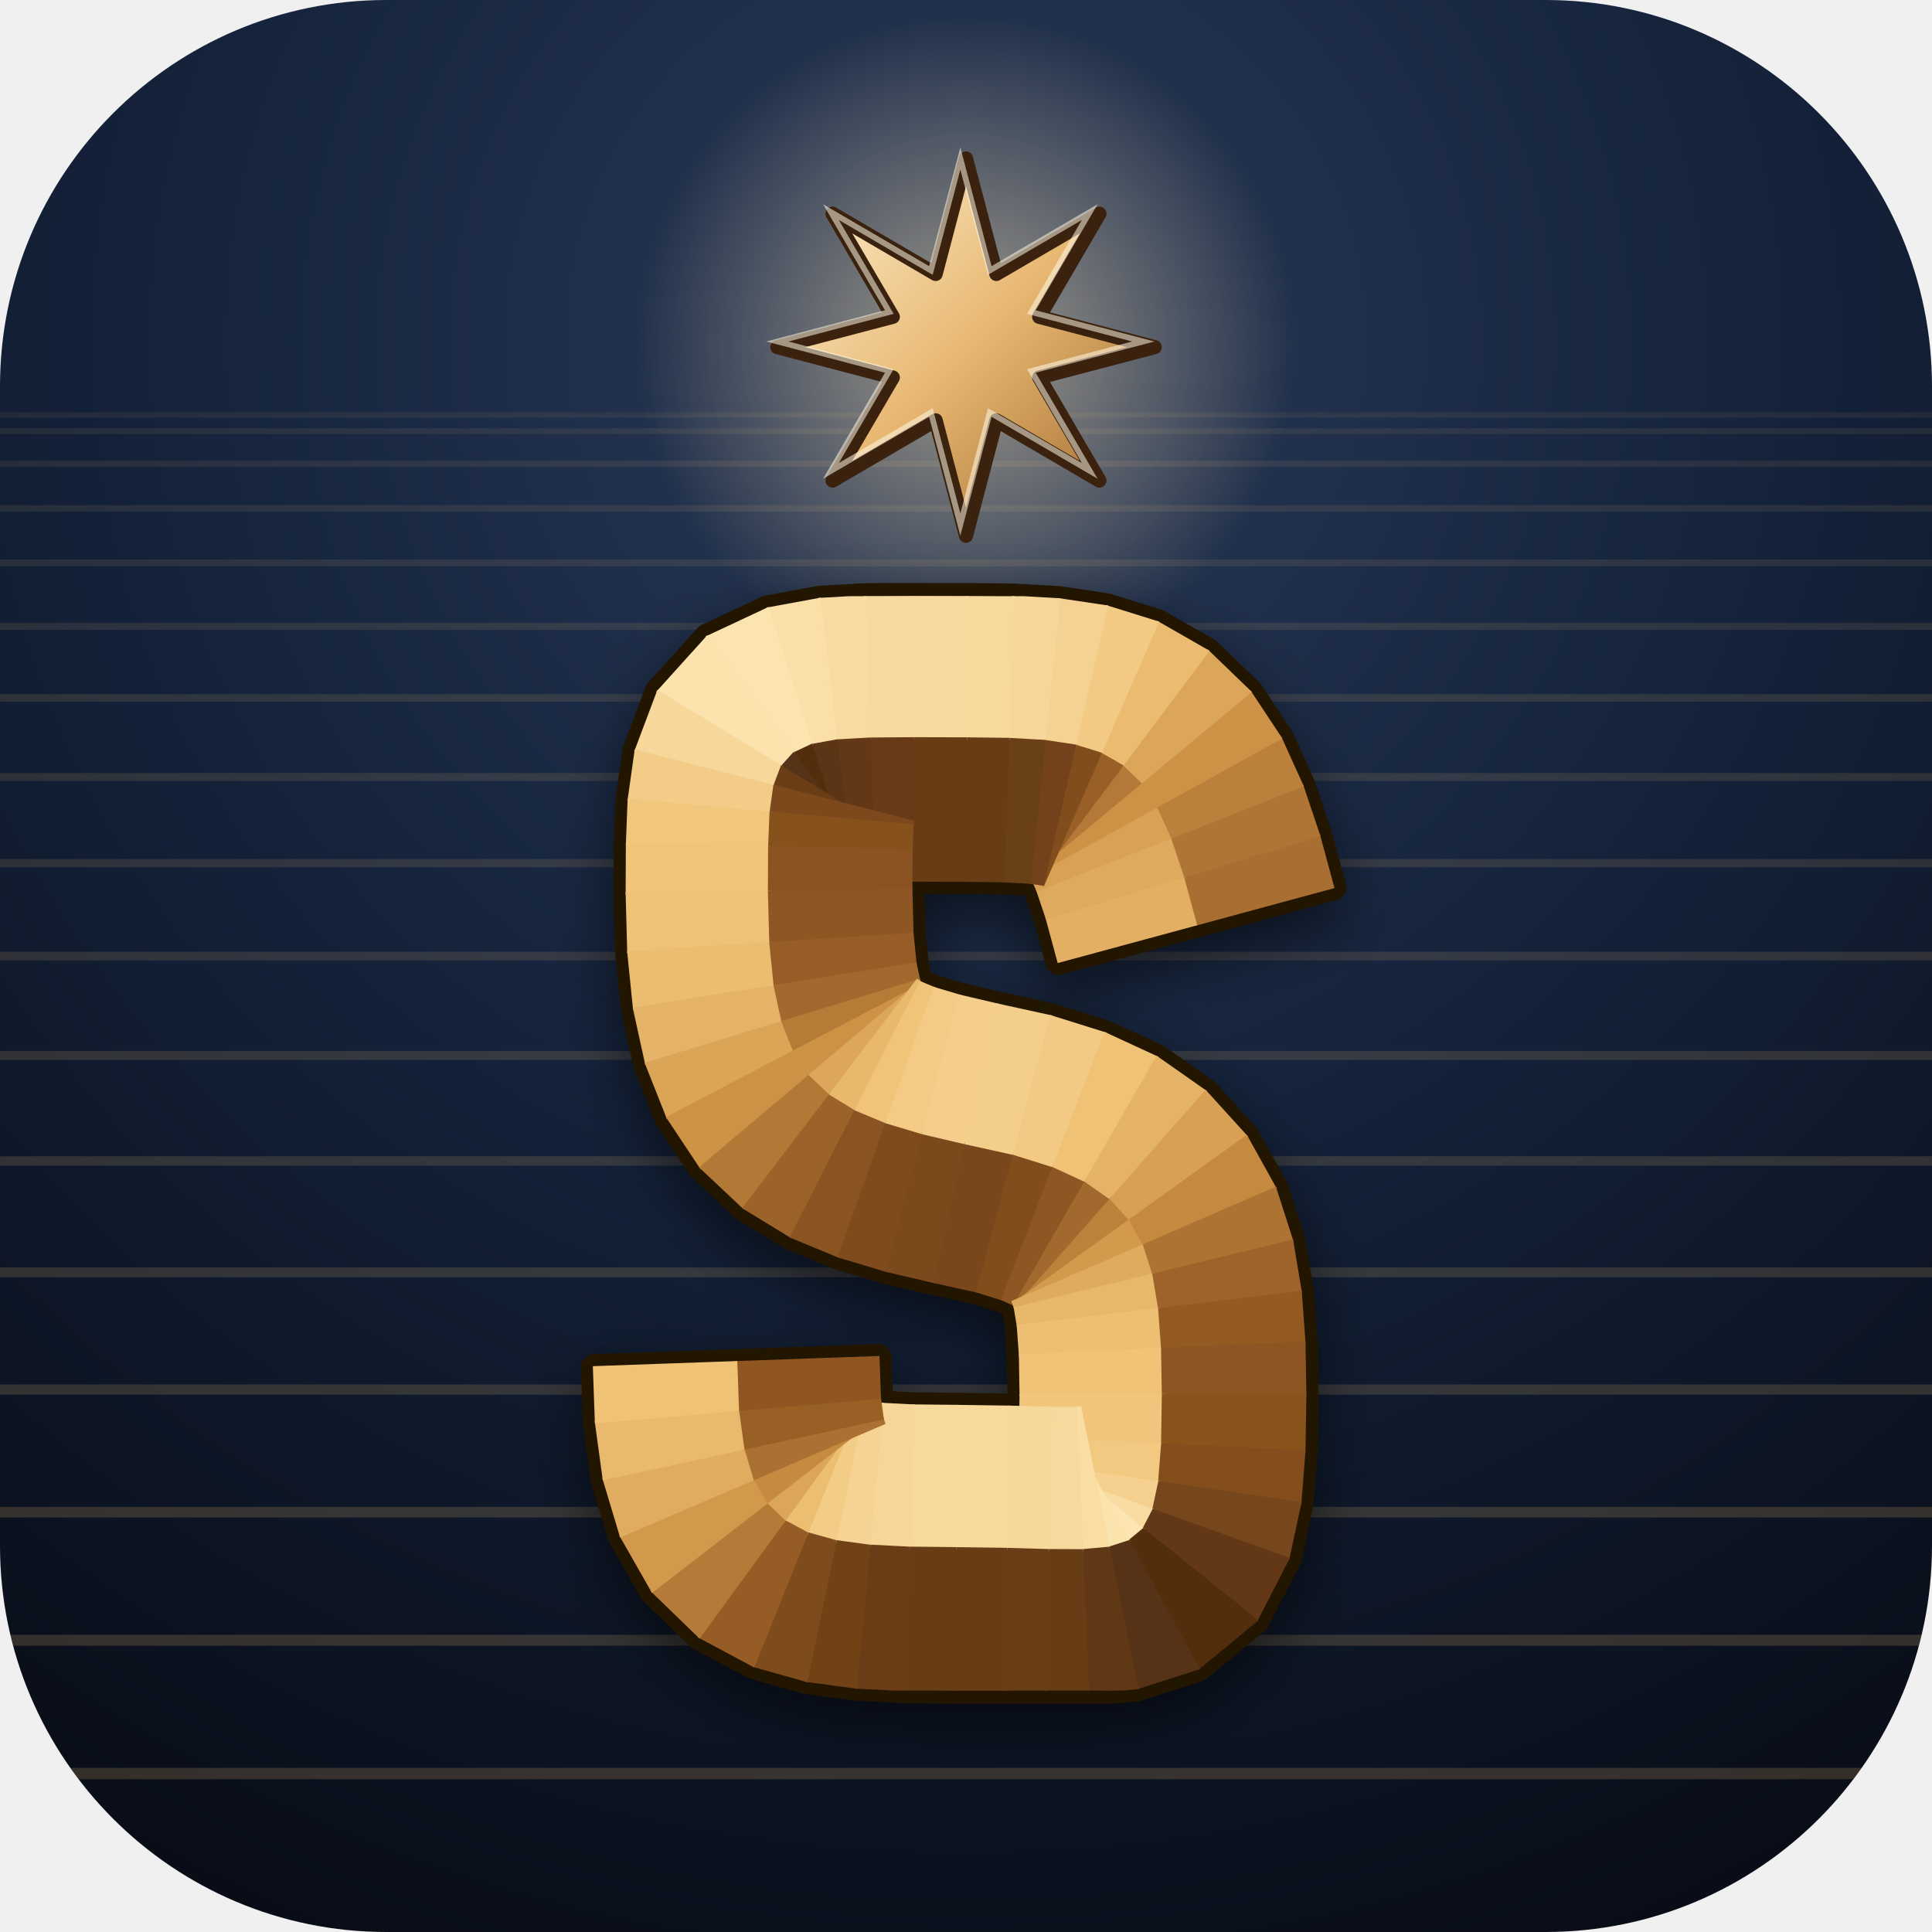
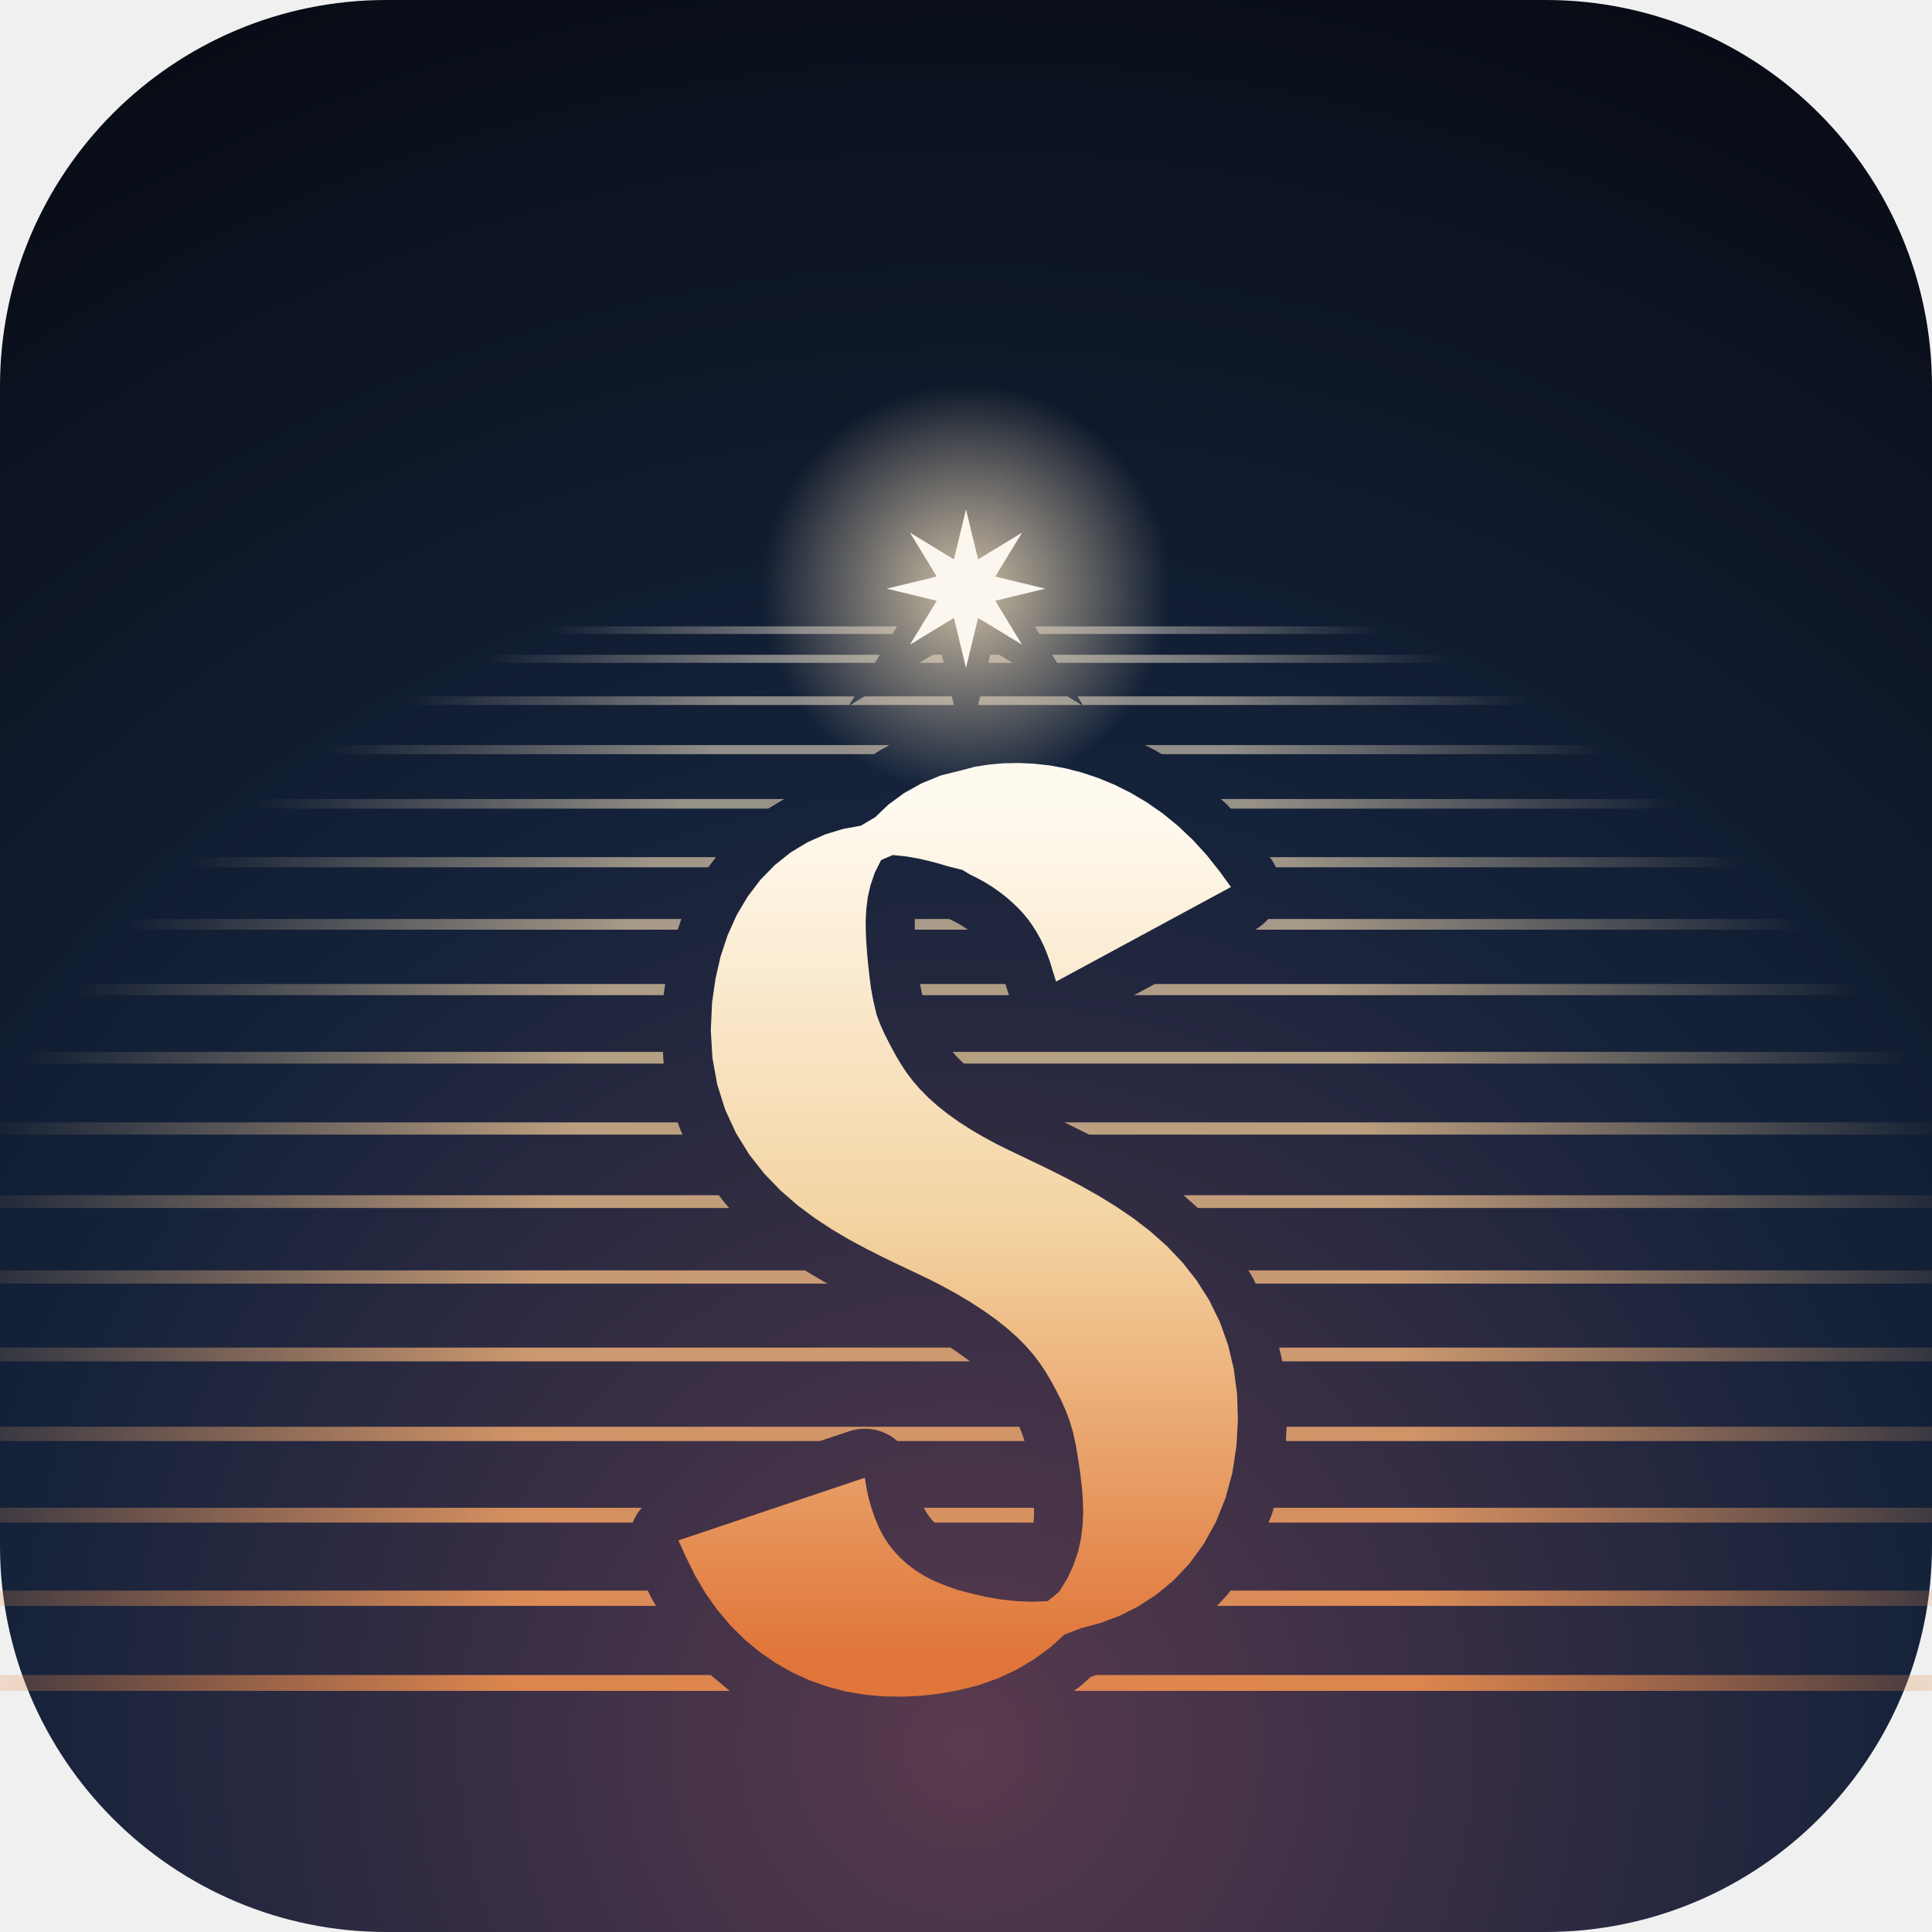
<svg xmlns="http://www.w3.org/2000/svg" viewBox="0 0 512 512" role="img" aria-label="Seventeen Skies">
  <defs>
-     <radialGradient id="ss-glow">
-       <stop offset="0" stop-color="#ffe7b8" stop-opacity="0.55" />
-       <stop offset="1" stop-color="#ffe7b8" stop-opacity="0" />
-     </radialGradient>
-     <linearGradient id="ss-star" x1="0" y1="0" x2="1" y2="1">
-       <stop offset="0" stop-color="#fff4d8" />
-       <stop offset="0.5" stop-color="#e8b872" />
-       <stop offset="1" stop-color="#9a6228" />
+     <linearGradient id="ss-ln0" gradientUnits="userSpaceOnUse" x1="-44" y1="0" x2="556" y2="0">
+       <stop offset="0" stop-color="rgb(229,138,78)" stop-opacity="0" />
+       <stop offset="0.3" stop-color="rgb(229,138,78)" />
+       <stop offset="0.7" stop-color="rgb(229,138,78)" />
+       <stop offset="1" stop-color="rgb(229,138,78)" stop-opacity="0" />
    </linearGradient>
-     <filter id="ss-drop" x="-10%" y="-20%" width="120%" height="150%">
-       <feDropShadow dx="0" dy="6" stdDeviation="8" flood-color="#000" flood-opacity="0.55" />
-     </filter>
-     <radialGradient id="ss-bg" cx="0.5" cy="0.18" r="0.95">
-       <stop offset="0" stop-color="#2a3a58" />
-       <stop offset="0.45" stop-color="#14223a" />
+     <linearGradient id="ss-ln1" gradientUnits="userSpaceOnUse" x1="-43.16" y1="0" x2="555.16" y2="0">
+       <stop offset="0" stop-color="rgb(231,147,88)" stop-opacity="0" />
+       <stop offset="0.3" stop-color="rgb(231,147,88)" />
+       <stop offset="0.7" stop-color="rgb(231,147,88)" />
+       <stop offset="1" stop-color="rgb(231,147,88)" stop-opacity="0" />
+     </linearGradient>
+     <linearGradient id="ss-ln2" gradientUnits="userSpaceOnUse" x1="-40.69" y1="0" x2="552.69" y2="0">
+       <stop offset="0" stop-color="rgb(233,156,99)" stop-opacity="0" />
+       <stop offset="0.3" stop-color="rgb(233,156,99)" />
+       <stop offset="0.7" stop-color="rgb(233,156,99)" />
+       <stop offset="1" stop-color="rgb(233,156,99)" stop-opacity="0" />
+     </linearGradient>
+     <linearGradient id="ss-ln3" gradientUnits="userSpaceOnUse" x1="-36.65" y1="0" x2="548.65" y2="0">
+       <stop offset="0" stop-color="rgb(234,165,109)" stop-opacity="0" />
+       <stop offset="0.3" stop-color="rgb(234,165,109)" />
+       <stop offset="0.7" stop-color="rgb(234,165,109)" />
+       <stop offset="1" stop-color="rgb(234,165,109)" stop-opacity="0" />
+     </linearGradient>
+     <linearGradient id="ss-ln4" gradientUnits="userSpaceOnUse" x1="-31.09" y1="0" x2="543.09" y2="0">
+       <stop offset="0" stop-color="rgb(236,175,119)" stop-opacity="0" />
+       <stop offset="0.3" stop-color="rgb(236,175,119)" />
+       <stop offset="0.7" stop-color="rgb(236,175,119)" />
+       <stop offset="1" stop-color="rgb(236,175,119)" stop-opacity="0" />
+     </linearGradient>
+     <linearGradient id="ss-ln5" gradientUnits="userSpaceOnUse" x1="-24.05" y1="0" x2="536.05" y2="0">
+       <stop offset="0" stop-color="rgb(238,184,129)" stop-opacity="0" />
+       <stop offset="0.3" stop-color="rgb(238,184,129)" />
+       <stop offset="0.7" stop-color="rgb(238,184,129)" />
+       <stop offset="1" stop-color="rgb(238,184,129)" stop-opacity="0" />
+     </linearGradient>
+     <linearGradient id="ss-ln6" gradientUnits="userSpaceOnUse" x1="-15.53" y1="0" x2="527.53" y2="0">
+       <stop offset="0" stop-color="rgb(240,193,140)" stop-opacity="0" />
+       <stop offset="0.3" stop-color="rgb(240,193,140)" />
+       <stop offset="0.7" stop-color="rgb(240,193,140)" />
+       <stop offset="1" stop-color="rgb(240,193,140)" stop-opacity="0" />
+     </linearGradient>
+     <linearGradient id="ss-ln7" gradientUnits="userSpaceOnUse" x1="-5.55" y1="0" x2="517.55" y2="0">
+       <stop offset="0" stop-color="rgb(241,202,150)" stop-opacity="0" />
+       <stop offset="0.3" stop-color="rgb(241,202,150)" />
+       <stop offset="0.7" stop-color="rgb(241,202,150)" />
+       <stop offset="1" stop-color="rgb(241,202,150)" stop-opacity="0" />
+     </linearGradient>
+     <linearGradient id="ss-ln8" gradientUnits="userSpaceOnUse" x1="5.91" y1="0" x2="506.09" y2="0">
+       <stop offset="0" stop-color="rgb(243,211,160)" stop-opacity="0" />
+       <stop offset="0.3" stop-color="rgb(243,211,160)" />
+       <stop offset="0.7" stop-color="rgb(243,211,160)" />
+       <stop offset="1" stop-color="rgb(243,211,160)" stop-opacity="0" />
+     </linearGradient>
+     <linearGradient id="ss-ln9" gradientUnits="userSpaceOnUse" x1="18.86" y1="0" x2="493.14" y2="0">
+       <stop offset="0" stop-color="rgb(245,215,169)" stop-opacity="0" />
+       <stop offset="0.3" stop-color="rgb(245,215,169)" />
+       <stop offset="0.7" stop-color="rgb(245,215,169)" />
+       <stop offset="1" stop-color="rgb(245,215,169)" stop-opacity="0" />
+     </linearGradient>
+     <linearGradient id="ss-ln10" gradientUnits="userSpaceOnUse" x1="33.33" y1="0" x2="478.67" y2="0">
+       <stop offset="0" stop-color="rgb(246,220,178)" stop-opacity="0" />
+       <stop offset="0.3" stop-color="rgb(246,220,178)" />
+       <stop offset="0.7" stop-color="rgb(246,220,178)" />
+       <stop offset="1" stop-color="rgb(246,220,178)" stop-opacity="0" />
+     </linearGradient>
+     <linearGradient id="ss-ln11" gradientUnits="userSpaceOnUse" x1="49.37" y1="0" x2="462.63" y2="0">
+       <stop offset="0" stop-color="rgb(248,224,186)" stop-opacity="0" />
+       <stop offset="0.3" stop-color="rgb(248,224,186)" />
+       <stop offset="0.7" stop-color="rgb(248,224,186)" />
+       <stop offset="1" stop-color="rgb(248,224,186)" stop-opacity="0" />
+     </linearGradient>
+     <linearGradient id="ss-ln12" gradientUnits="userSpaceOnUse" x1="67" y1="0" x2="445" y2="0">
+       <stop offset="0" stop-color="rgb(249,229,195)" stop-opacity="0" />
+       <stop offset="0.3" stop-color="rgb(249,229,195)" />
+       <stop offset="0.7" stop-color="rgb(249,229,195)" />
+       <stop offset="1" stop-color="rgb(249,229,195)" stop-opacity="0" />
+     </linearGradient>
+     <linearGradient id="ss-ln13" gradientUnits="userSpaceOnUse" x1="86.23" y1="0" x2="425.77" y2="0">
+       <stop offset="0" stop-color="rgb(251,233,204)" stop-opacity="0" />
+       <stop offset="0.3" stop-color="rgb(251,233,204)" />
+       <stop offset="0.7" stop-color="rgb(251,233,204)" />
+       <stop offset="1" stop-color="rgb(251,233,204)" stop-opacity="0" />
+     </linearGradient>
+     <linearGradient id="ss-ln14" gradientUnits="userSpaceOnUse" x1="106.88" y1="0" x2="405.12" y2="0">
+       <stop offset="0" stop-color="rgb(252,237,213)" stop-opacity="0" />
+       <stop offset="0.3" stop-color="rgb(252,237,213)" />
+       <stop offset="0.7" stop-color="rgb(252,237,213)" />
+       <stop offset="1" stop-color="rgb(252,237,213)" stop-opacity="0" />
+     </linearGradient>
+     <linearGradient id="ss-ln15" gradientUnits="userSpaceOnUse" x1="128.19" y1="0" x2="383.81" y2="0">
+       <stop offset="0" stop-color="rgb(254,242,221)" stop-opacity="0" />
+       <stop offset="0.3" stop-color="rgb(254,242,221)" />
+       <stop offset="0.7" stop-color="rgb(254,242,221)" />
+       <stop offset="1" stop-color="rgb(254,242,221)" stop-opacity="0" />
+     </linearGradient>
+     <linearGradient id="ss-ln16" gradientUnits="userSpaceOnUse" x1="145.73" y1="0" x2="366.27" y2="0">
+       <stop offset="0" stop-color="rgb(255,246,230)" stop-opacity="0" />
+       <stop offset="0.3" stop-color="rgb(255,246,230)" />
+       <stop offset="0.7" stop-color="rgb(255,246,230)" />
+       <stop offset="1" stop-color="rgb(255,246,230)" stop-opacity="0" />
+     </linearGradient>
+     <radialGradient id="ss-bg" cx="0.5" cy="0.9" r="1">
+       <stop offset="0" stop-color="#5a3a4e" />
+       <stop offset="0.5" stop-color="#14223a" />
      <stop offset="1" stop-color="#070a12" />
    </radialGradient>
-     <clipPath id="ss-tile">
-       <rect width="512" height="512" rx="102.4" />
-     </clipPath>
-     <clipPath id="ss-l-c">
-       <rect x="0" y="158" width="512" height="290" />
-     </clipPath>
-     <clipPath id="ss-l-o">
-       <rect x="0" y="154.5" width="512" height="297" />
-     </clipPath>
+     <radialGradient id="ss-glow">
+       <stop offset="0" stop-color="#ffe9c4" stop-opacity="0.8" />
+       <stop offset="1" stop-color="#ffe9c4" stop-opacity="0" />
+     </radialGradient>
+     <linearGradient id="ss-ink" gradientUnits="userSpaceOnUse" x1="0" y1="214" x2="0" y2="438">
+       <stop offset="0" stop-color="#fffaf0" />
+       <stop offset="0.5" stop-color="#f3d3a0" />
+       <stop offset="1" stop-color="#e0763a" />
+     </linearGradient>
+     <mask id="ss-cut" maskUnits="userSpaceOnUse" x="0" y="0" width="512" height="512">
+       <rect width="512" height="512" fill="#fff" />
+       <path d="M326.21 235.07L323.3 231.04L319.78 226.6L316.06 222.53L312.15 218.84L308.1 215.54L303.93 212.64L299.67 210.12L295.37 207.97L291.05 206.18L286.74 204.74L282.46 203.63L278.23 202.85L274.06 202.39L269.99 202.2L266.02 202.28L262.17 202.61L258.46 203.17L254.7 204.17L249.38 205.48L244.27 207.57L239.63 210.15L235.5 213.17L231.94 216.56L228.14 218.82L223.4 219.68L218.66 221.13L214 223.2L209.52 225.91L205.32 229.26L201.49 233.18L198.11 237.64L195.2 242.56L192.82 247.87L190.95 253.5L189.61 259.4L188.7 265.73L188.37 273.01L188.8 280.36L190.08 287.44L192.21 294.15L195.08 300.35L198.57 305.99L202.53 311.02L206.82 315.46L211.3 319.36L215.88 322.79L220.48 325.81L225.04 328.5L229.52 330.91L233.87 333.11L238.06 335.13L242.05 337.02L245.8 338.81L249.2 340.53L253.35 342.79L257.18 345.07L260.75 347.39L264.02 349.73L266.98 352.09L269.62 354.44L271.93 356.78L273.91 359.06L275.58 361.27L277 363.39L278.22 365.42L279.32 367.39L280.36 369.38L281.39 371.46L282.42 373.78L283.43 376.43L284.35 379.51L285.13 383.06L285.75 386.88L286.27 390.42L286.68 393.83L286.95 397.2L287.05 400.58L286.92 404.02L286.5 407.54L285.72 411.12L284.51 414.73L282.84 418.32L280.69 421.82L277.64 424.32L273.43 424.47L269.32 424.31L265.29 423.88L261.36 423.21L257.52 422.32L253.68 421.32L250.53 420.19L247.59 418.97L244.93 417.61L242.56 416.12L240.49 414.55L238.69 412.94L237.15 411.31L235.83 409.69L234.72 408.09L233.78 406.5L232.98 404.92L232.29 403.34L231.67 401.75L231.1 400.11L230.58 398.39L230.1 396.57L229.68 394.6L229.18 391.62L179.78 408.22L181.73 412.51L184.15 417.45L186.92 422.15L190.04 426.56L193.49 430.67L197.25 434.41L201.3 437.78L205.59 440.74L210.08 443.27L214.74 445.38L219.51 447.06L224.36 448.3L229.27 449.12L234.19 449.56L239.11 449.64L244.02 449.4L248.9 448.86L253.84 447.96L259.27 446.63L264.52 444.75L269.47 442.44L274.07 439.71L278.29 436.61L282.07 433.18L286.61 431.46L291.63 430.11L296.65 428.23L301.62 425.74L306.44 422.61L311.03 418.8L315.26 414.31L319.02 409.15L322.21 403.37L324.76 397.06L326.6 390.27L327.67 383.18L328.06 376.22L327.84 369.44L326.97 362.81L325.45 356.41L323.26 350.31L320.46 344.59L317.11 339.32L313.33 334.52L309.22 330.21L304.86 326.33L300.35 322.85L295.72 319.71L291.03 316.83L286.3 314.17L281.54 311.67L276.76 309.3L271.98 307L267.28 304.75L263.83 303.04L260.51 301.24L257.29 299.35L254.2 297.37L251.27 295.29L248.55 293.14L246.06 290.92L243.84 288.68L241.9 286.44L240.23 284.24L238.82 282.1L237.6 280.06L236.51 278.07L235.46 276.09L234.41 273.99L233.34 271.64L232.29 268.87L231.46 265.31L230.86 262.12L230.44 258.9L230.09 255.82L229.81 252.84L229.59 249.92L229.45 247L229.42 244.04L229.57 240.99L229.96 237.84L230.69 234.58L231.84 231.26L233.5 227.93L236.58 226.59L240.37 226.99L244.05 227.66L247.66 228.54L251.26 229.59L255.06 230.55L256.96 231.7L259 232.71L260.98 233.8L262.9 234.99L264.72 236.25L266.46 237.59L268.1 239L269.64 240.46L271.07 241.98L272.39 243.57L273.59 245.24L274.69 246.97L275.69 248.77L276.61 250.66L277.44 252.64L278.2 254.73L278.88 256.96L279.87 260.13Z" fill="#000" stroke="#000" stroke-width="26" stroke-linejoin="round" />
+       <path d="M256 112L262.74 139.74L287.11 124.89L272.26 149.26L300 156L272.26 162.74L287.11 187.11L262.74 172.26L256 200L249.26 172.26L224.89 187.11L239.74 162.74L212 156L239.74 149.26L224.89 124.89L249.26 139.74Z" fill="#000" />
+     </mask>
  </defs>
  <rect width="512" height="512" rx="102.4" fill="url(#ss-bg)" />
-   <g clip-path="url(#ss-tile)">
-     <path d="M0 470H512" stroke="#e8b872" stroke-opacity="0.2" stroke-width="3" />
-     <path d="M0 434.68H512" stroke="#e8b872" stroke-opacity="0.19" stroke-width="2.9" />
-     <path d="M0 400.75H512" stroke="#e8b872" stroke-opacity="0.19" stroke-width="2.8" />
-     <path d="M0 368.24H512" stroke="#e8b872" stroke-opacity="0.18" stroke-width="2.7" />
-     <path d="M0 337.2H512" stroke="#e8b872" stroke-opacity="0.17" stroke-width="2.6" />
-     <path d="M0 307.67H512" stroke="#e8b872" stroke-opacity="0.16" stroke-width="2.5" />
-     <path d="M0 279.71H512" stroke="#e8b872" stroke-opacity="0.16" stroke-width="2.4" />
-     <path d="M0 253.38H512" stroke="#e8b872" stroke-opacity="0.15" stroke-width="2.3" />
-     <path d="M0 228.76H512" stroke="#e8b872" stroke-opacity="0.14" stroke-width="2.2" />
-     <path d="M0 205.91H512" stroke="#e8b872" stroke-opacity="0.13" stroke-width="2.1" />
-     <path d="M0 184.95H512" stroke="#e8b872" stroke-opacity="0.13" stroke-width="2" />
-     <path d="M0 165.98H512" stroke="#e8b872" stroke-opacity="0.12" stroke-width="1.9" />
-     <path d="M0 149.17H512" stroke="#e8b872" stroke-opacity="0.11" stroke-width="1.8" />
-     <path d="M0 134.72H512" stroke="#e8b872" stroke-opacity="0.1" stroke-width="1.7" />
-     <path d="M0 122.92H512" stroke="#e8b872" stroke-opacity="0.1" stroke-width="1.6" />
-     <path d="M0 114.26H512" stroke="#e8b872" stroke-opacity="0.09" stroke-width="1.5" />
-     <path d="M0 110H512" stroke="#e8b872" stroke-opacity="0.08" stroke-width="1.4" />
+   <g fill="none" mask="url(#ss-cut)">
+     <path d="M-44 446H556" stroke="url(#ss-ln0)" stroke-width="4.2" stroke-opacity="0.95" />
+     <path d="M-43.16 423.55H555.16" stroke="url(#ss-ln1)" stroke-width="4.06" stroke-opacity="0.92" />
+     <path d="M-40.69 401.54H552.69" stroke="url(#ss-ln2)" stroke-width="3.93" stroke-opacity="0.89" />
+     <path d="M-36.65 380H548.65" stroke="url(#ss-ln3)" stroke-width="3.79" stroke-opacity="0.86" />
+     <path d="M-31.09 358.95H543.09" stroke="url(#ss-ln4)" stroke-width="3.65" stroke-opacity="0.83" />
+     <path d="M-24.05 338.42H536.05" stroke="url(#ss-ln5)" stroke-width="3.51" stroke-opacity="0.79" />
+     <path d="M-15.53 318.44H527.53" stroke="url(#ss-ln6)" stroke-width="3.38" stroke-opacity="0.76" />
+     <path d="M-5.55 299.06H517.55" stroke="url(#ss-ln7)" stroke-width="3.24" stroke-opacity="0.73" />
+     <path d="M5.91 280.31H506.09" stroke="url(#ss-ln8)" stroke-width="3.1" stroke-opacity="0.7" />
+     <path d="M18.86 262.25H493.14" stroke="url(#ss-ln9)" stroke-width="2.96" stroke-opacity="0.67" />
+     <path d="M33.33 244.96H478.67" stroke="url(#ss-ln10)" stroke-width="2.83" stroke-opacity="0.64" />
+     <path d="M49.37 228.5H462.63" stroke="url(#ss-ln11)" stroke-width="2.69" stroke-opacity="0.61" />
+     <path d="M67 213.02H445" stroke="url(#ss-ln12)" stroke-width="2.55" stroke-opacity="0.57" />
+     <path d="M86.23 198.66H425.77" stroke="url(#ss-ln13)" stroke-width="2.41" stroke-opacity="0.54" />
+     <path d="M106.88 185.69H405.12" stroke="url(#ss-ln14)" stroke-width="2.28" stroke-opacity="0.51" />
+     <path d="M128.19 174.59H383.81" stroke="url(#ss-ln15)" stroke-width="2.14" stroke-opacity="0.48" />
+     <path d="M145.73 167H366.27" stroke="url(#ss-ln16)" stroke-width="2" stroke-opacity="0.45" />
  </g>
-   <circle cx="256" cy="92" r="87.5" fill="url(#ss-glow)" />
-   <path d="M256 42L264.04 72.6L291.36 56.64L275.4 83.96L306 92L275.4 100.04L291.36 127.36L264.04 111.4L256 142L247.96 111.4L220.64 127.36L236.6 100.04L206 92L236.6 83.96L220.64 56.64L247.96 72.6Z" fill="url(#ss-star)" stroke="#3a220e" stroke-width="3.75" stroke-linejoin="round" />
-   <path d="M256 43.5L263.8 73.18L290.29 57.71L274.82 84.2L304.5 92L274.82 99.8L290.29 126.29L263.8 110.82L256 140.5L248.2 110.82L221.71 126.29L237.18 99.8L207.5 92L237.18 84.2L221.71 57.71L248.2 73.18Z" fill="none" stroke="rgba(255,248,230,0.55)" stroke-width="1.5" transform="translate(-1.5 -1.5)" />
-   <g filter="url(#ss-drop)">
-     <g clip-path="url(#ss-l-o)" fill="#241406" stroke="#241406" stroke-width="7" stroke-linejoin="round">
-       <path d="M353.29 235.14L349.56 221.39L345.13 208.22L339.4 195.59L331.3 183.35L320.13 172.57L306.8 164.93L293.32 160.72L280.68 158.83L268.55 158.14L256.26 158L241.76 157.96L229.32 158.05L217.22 158.74L203.49 161.26L187.44 168.78L174.37 183.26L168.46 198.96L166.62 211.98L166.16 223.76L166.1 236.72L166.52 252.34L168.04 267.29L171.23 281.85L176.9 296.15L185.69 309.37L197.11 320.1L209.68 327.78L222.34 333.02L234.98 336.8L247.65 339.76L259.02 342.27L265.65 344.35L268.86 345.83L269.34 346.17L268.67 345.43L268.43 344.99L268.96 346.67L269.75 351.38L270.31 359.18L270.49 369.72L270.31 381.04L269.82 387.38L269.81 387.39L273.02 381.17L280.69 374.82L286.22 373.04L285.11 373.14L278.38 373.11L267.43 372.8L253.57 372.6L242.08 372.48L233.85 372.06L229.05 371.41L228.04 371.13L230.22 372.29L233.09 375.07L234.28 377.17L233.91 375.93L233.16 370.43L232.78 359.66L157.42 362.34L157.94 376.89L160 391.96L164.53 407.05L172.89 421.73L185.36 433.81L199.74 441.49L213.73 445.43L226.87 447.2L239.73 447.86L252.63 448L265.82 448.19L277.15 448.51L288.37 448.56L301.36 447.37L317.59 442.15L332.99 429.41L341.42 413.03L344.59 398.32L345.66 384.59L345.91 369.68L345.67 355.82L344.7 342.41L342.43 328.84L337.95 314.88L330.33 301.17L319.5 289.25L306.61 280.21L292.84 273.85L278.45 269.34L264.35 266.24L254.37 263.9L247.62 261.89L243.96 260.37L243.06 259.82L243.66 260.38L244.07 260.99L243.58 259.76L242.62 255.37L241.81 247.49L241.5 235.88L241.55 225.42L241.81 218.76L241.96 217.74L239.91 223.18L233.21 230.6L226.66 233.67L226.19 233.75L231.74 233.44L241.94 233.36L255.74 233.4L265.97 233.52L272.94 233.91L276.41 234.43L276.47 234.45L274.52 233.33L272.99 231.85L273.21 232.19L274.89 235.89L277.38 243.29L280.51 254.86Z" />
-     </g>
-     <g clip-path="url(#ss-l-c)">
-       <path d="M316.9 245L313.47 232.34L349.56 221.39L353.29 235.14Z" fill="rgb(168,110,48)" stroke="rgb(168,110,48)" stroke-width="0.6" />
-       <path d="M316.9 245L313.47 232.34L277.38 243.29L280.51 254.86Z" fill="rgb(226,175,99)" stroke="rgb(226,175,99)" stroke-width="0.6" />
-       <path d="M313.47 232.34L310.01 222.06L345.13 208.22L349.56 221.39Z" fill="rgb(175,117,52)" stroke="rgb(175,117,52)" stroke-width="0.6" />
-       <path d="M313.47 232.34L310.01 222.06L274.89 235.89L277.38 243.29Z" fill="rgb(222,170,94)" stroke="rgb(222,170,94)" stroke-width="0.6" />
-       <path d="M310.01 222.06L306.3 213.89L339.4 195.59L345.13 208.22Z" fill="rgb(187,128,59)" stroke="rgb(187,128,59)" stroke-width="0.6" />
-       <path d="M310.01 222.06L306.3 213.89L273.21 232.19L274.89 235.89Z" fill="rgb(216,161,85)" stroke="rgb(216,161,85)" stroke-width="0.6" />
-       <path d="M306.3 213.89L302.14 207.6L331.3 183.35L339.4 195.59Z" fill="rgb(206,146,70)" stroke="rgb(206,146,70)" stroke-width="0.6" />
-       <path d="M306.3 213.89L302.14 207.6L272.99 231.85L273.21 232.19Z" fill="rgb(206,146,70)" stroke="rgb(206,146,70)" stroke-width="0.6" />
-       <path d="M302.14 207.6L297.33 202.95L320.13 172.57L331.3 183.35Z" fill="rgb(219,166,90)" stroke="rgb(219,166,90)" stroke-width="0.6" />
-       <path d="M302.14 207.6L297.33 202.95L274.52 233.33L272.99 231.85Z" fill="rgb(180,121,55)" stroke="rgb(180,121,55)" stroke-width="0.6" />
-       <path d="M297.33 202.95L291.64 199.69L306.8 164.93L320.13 172.57Z" fill="rgb(234,187,111)" stroke="rgb(234,187,111)" stroke-width="0.6" />
-       <path d="M297.33 202.95L291.64 199.69L276.47 234.45L274.52 233.33Z" fill="rgb(152,95,39)" stroke="rgb(152,95,39)" stroke-width="0.6" />
-       <path d="M291.64 199.69L284.87 197.58L293.32 160.72L306.8 164.93Z" fill="rgb(242,202,131)" stroke="rgb(242,202,131)" stroke-width="0.6" />
-       <path d="M291.64 199.69L284.87 197.58L276.41 234.43L276.47 234.45Z" fill="rgb(129,77,29)" stroke="rgb(129,77,29)" stroke-width="0.6" />
-       <path d="M284.87 197.58L276.81 196.37L280.68 158.83L293.32 160.72Z" fill="rgb(245,210,145)" stroke="rgb(245,210,145)" stroke-width="0.6" />
-       <path d="M284.87 197.58L276.81 196.37L272.94 233.91L276.41 234.43Z" fill="rgb(115,67,26)" stroke="rgb(115,67,26)" stroke-width="0.6" />
-       <path d="M276.81 196.37L267.26 195.83L268.55 158.14L280.68 158.83Z" fill="rgb(247,215,153)" stroke="rgb(247,215,153)" stroke-width="0.6" />
-       <path d="M276.81 196.37L267.26 195.83L265.97 233.52L272.94 233.91Z" fill="rgb(107,63,24)" stroke="rgb(107,63,24)" stroke-width="0.6" />
-       <path d="M267.26 195.83L256 195.7L256.26 158L268.55 158.14Z" fill="rgb(248,217,156)" stroke="rgb(248,217,156)" stroke-width="0.6" />
-       <path d="M267.26 195.83L256 195.7L255.74 233.4L265.97 233.52Z" fill="rgb(104,60,23)" stroke="rgb(104,60,23)" stroke-width="0.6" />
-       <path d="M256 195.7L241.85 195.66L241.76 157.96L256.26 158Z" fill="rgb(248,217,157)" stroke="rgb(248,217,157)" stroke-width="0.6" />
-       <path d="M256 195.7L241.85 195.66L241.94 233.36L255.74 233.4Z" fill="rgb(103,60,23)" stroke="rgb(103,60,23)" stroke-width="0.6" />
-       <path d="M241.85 195.66L230.53 195.75L229.32 158.05L241.76 157.96Z" fill="rgb(248,217,157)" stroke="rgb(248,217,157)" stroke-width="0.6" />
-       <path d="M241.85 195.66L230.53 195.75L231.74 233.44L241.94 233.36Z" fill="rgb(103,59,22)" stroke="rgb(103,59,22)" stroke-width="0.6" />
-       <path d="M230.53 195.75L221.7 196.25L217.22 158.74L229.32 158.05Z" fill="rgb(249,219,161)" stroke="rgb(249,219,161)" stroke-width="0.6" />
-       <path d="M230.53 195.75L221.7 196.25L226.19 233.75L231.74 233.44Z" fill="rgb(99,57,22)" stroke="rgb(99,57,22)" stroke-width="0.6" />
-       <path d="M221.7 196.25L215.08 197.46L203.49 161.26L217.22 158.74Z" fill="rgb(250,223,168)" stroke="rgb(250,223,168)" stroke-width="0.6" />
-       <path d="M221.7 196.25L215.08 197.46L226.66 233.67L226.19 233.75Z" fill="rgb(92,53,20)" stroke="rgb(92,53,20)" stroke-width="0.6" />
-       <path d="M215.08 197.46L210.33 199.69L187.44 168.78L203.49 161.26Z" fill="rgb(252,228,177)" stroke="rgb(252,228,177)" stroke-width="0.6" />
-       <path d="M215.08 197.46L210.33 199.69L233.21 230.6L226.66 233.67Z" fill="rgb(83,47,17)" stroke="rgb(83,47,17)" stroke-width="0.6" />
-       <path d="M210.33 199.69L207.14 203.22L174.37 183.26L187.44 168.78Z" fill="rgb(252,227,174)" stroke="rgb(252,227,174)" stroke-width="0.6" />
-       <path d="M210.33 199.69L207.14 203.22L239.91 223.18L233.21 230.6Z" fill="rgb(86,48,18)" stroke="rgb(86,48,18)" stroke-width="0.6" />
-       <path d="M207.14 203.22L205.21 208.35L168.46 198.96L174.37 183.26Z" fill="rgb(247,215,154)" stroke="rgb(247,215,154)" stroke-width="0.6" />
-       <path d="M207.14 203.22L205.21 208.35L241.96 217.74L239.91 223.18Z" fill="rgb(106,62,23)" stroke="rgb(106,62,23)" stroke-width="0.6" />
-       <path d="M205.21 208.35L204.22 215.37L166.62 211.98L168.46 198.96Z" fill="rgb(243,205,135)" stroke="rgb(243,205,135)" stroke-width="0.6" />
-       <path d="M205.21 208.35L204.22 215.37L241.81 218.76L241.96 217.74Z" fill="rgb(125,74,28)" stroke="rgb(125,74,28)" stroke-width="0.6" />
-       <path d="M204.22 215.37L203.85 224.59L166.16 223.76L166.62 211.98Z" fill="rgb(241,199,125)" stroke="rgb(241,199,125)" stroke-width="0.6" />
-       <path d="M204.22 215.37L203.85 224.59L241.55 225.42L241.81 218.76Z" fill="rgb(135,81,31)" stroke="rgb(135,81,31)" stroke-width="0.6" />
-       <path d="M203.85 224.59L203.8 236.3L166.1 236.72L166.16 223.76Z" fill="rgb(240,197,121)" stroke="rgb(240,197,121)" stroke-width="0.6" />
-       <path d="M203.85 224.59L203.8 236.3L241.5 235.88L241.55 225.42Z" fill="rgb(139,83,32)" stroke="rgb(139,83,32)" stroke-width="0.6" />
-       <path d="M203.8 236.3L204.17 249.91L166.52 252.34L166.1 236.72Z" fill="rgb(239,195,119)" stroke="rgb(239,195,119)" stroke-width="0.6" />
-       <path d="M203.8 236.3L204.17 249.91L241.81 247.49L241.5 235.88Z" fill="rgb(142,86,33)" stroke="rgb(142,86,33)" stroke-width="0.6" />
-       <path d="M204.17 249.91L205.33 261.33L168.04 267.29L166.52 252.34Z" fill="rgb(235,189,113)" stroke="rgb(235,189,113)" stroke-width="0.6" />
-       <path d="M204.17 249.91L205.33 261.33L242.62 255.37L241.81 247.49Z" fill="rgb(150,93,38)" stroke="rgb(150,93,38)" stroke-width="0.6" />
-       <path d="M205.33 261.33L207.4 270.8L171.23 281.85L168.04 267.29Z" fill="rgb(229,179,103)" stroke="rgb(229,179,103)" stroke-width="0.6" />
-       <path d="M205.33 261.33L207.4 270.8L243.58 259.76L242.62 255.37Z" fill="rgb(162,105,45)" stroke="rgb(162,105,45)" stroke-width="0.6" />
-       <path d="M207.4 270.8L210.48 278.57L176.9 296.15L171.23 281.85Z" fill="rgb(219,165,89)" stroke="rgb(219,165,89)" stroke-width="0.6" />
-       <path d="M207.4 270.8L210.48 278.57L244.07 260.99L243.58 259.76Z" fill="rgb(181,123,56)" stroke="rgb(181,123,56)" stroke-width="0.6" />
-       <path d="M210.48 278.57L214.68 284.88L185.69 309.37L176.9 296.15Z" fill="rgb(206,146,70)" stroke="rgb(206,146,70)" stroke-width="0.6" />
-       <path d="M210.48 278.57L214.68 284.88L243.66 260.38L244.07 260.99Z" fill="rgb(206,146,70)" stroke="rgb(206,146,70)" stroke-width="0.6" />
-       <path d="M214.68 284.88L220.09 289.96L197.11 320.1L185.69 309.37Z" fill="rgb(178,120,54)" stroke="rgb(178,120,54)" stroke-width="0.6" />
-       <path d="M214.68 284.88L220.09 289.96L243.06 259.82L243.66 260.38Z" fill="rgb(220,167,91)" stroke="rgb(220,167,91)" stroke-width="0.6" />
-       <path d="M220.09 289.96L226.82 294.07L209.68 327.78L197.11 320.1Z" fill="rgb(155,98,41)" stroke="rgb(155,98,41)" stroke-width="0.6" />
-       <path d="M220.09 289.96L226.82 294.07L243.96 260.37L243.06 259.82Z" fill="rgb(232,185,109)" stroke="rgb(232,185,109)" stroke-width="0.6" />
-       <path d="M226.82 294.07L234.98 297.46L222.34 333.02L209.68 327.78Z" fill="rgb(138,83,32)" stroke="rgb(138,83,32)" stroke-width="0.6" />
-       <path d="M226.82 294.07L234.98 297.46L247.62 261.89L243.96 260.37Z" fill="rgb(240,197,122)" stroke="rgb(240,197,122)" stroke-width="0.6" />
-       <path d="M234.98 297.46L244.67 300.35L234.98 336.8L222.34 333.02Z" fill="rgb(128,76,29)" stroke="rgb(128,76,29)" stroke-width="0.6" />
-       <path d="M234.98 297.46L244.67 300.35L254.37 263.9L247.62 261.89Z" fill="rgb(243,203,132)" stroke="rgb(243,203,132)" stroke-width="0.6" />
-       <path d="M244.67 300.35L256 303L247.65 339.76L234.98 336.8Z" fill="rgb(122,72,27)" stroke="rgb(122,72,27)" stroke-width="0.6" />
-       <path d="M244.67 300.35L256 303L264.35 266.24L254.37 263.9Z" fill="rgb(244,206,138)" stroke="rgb(244,206,138)" stroke-width="0.6" />
-       <path d="M256 303L268.74 305.81L259.02 342.27L247.65 339.76Z" fill="rgb(121,71,27)" stroke="rgb(121,71,27)" stroke-width="0.6" />
-       <path d="M256 303L268.74 305.81L278.45 269.34L264.35 266.24Z" fill="rgb(244,207,139)" stroke="rgb(244,207,139)" stroke-width="0.6" />
-       <path d="M268.74 305.81L279.25 309.1L265.65 344.35L259.02 342.27Z" fill="rgb(129,77,29)" stroke="rgb(129,77,29)" stroke-width="0.6" />
-       <path d="M268.74 305.81L279.25 309.1L292.84 273.85L278.45 269.34Z" fill="rgb(242,202,131)" stroke="rgb(242,202,131)" stroke-width="0.6" />
-       <path d="M279.25 309.1L287.74 313.02L268.86 345.83L265.65 344.35Z" fill="rgb(142,86,33)" stroke="rgb(142,86,33)" stroke-width="0.6" />
-       <path d="M279.25 309.1L287.74 313.02L306.61 280.21L292.84 273.85Z" fill="rgb(239,194,118)" stroke="rgb(239,194,118)" stroke-width="0.6" />
-       <path d="M287.74 313.02L294.42 317.71L269.34 346.17L268.86 345.83Z" fill="rgb(162,105,45)" stroke="rgb(162,105,45)" stroke-width="0.6" />
-       <path d="M287.74 313.02L294.42 317.71L319.5 289.25L306.61 280.21Z" fill="rgb(229,179,103)" stroke="rgb(229,179,103)" stroke-width="0.6" />
-       <path d="M294.42 317.71L299.5 323.3L268.67 345.43L269.34 346.17Z" fill="rgb(188,129,59)" stroke="rgb(188,129,59)" stroke-width="0.6" />
-       <path d="M294.42 317.71L299.5 323.3L330.33 301.17L319.5 289.25Z" fill="rgb(215,160,84)" stroke="rgb(215,160,84)" stroke-width="0.6" />
-       <path d="M299.5 323.3L303.19 329.94L268.43 344.99L268.67 345.43Z" fill="rgb(211,153,77)" stroke="rgb(211,153,77)" stroke-width="0.6" />
-       <path d="M299.5 323.3L303.19 329.94L337.95 314.88L330.33 301.17Z" fill="rgb(197,137,65)" stroke="rgb(197,137,65)" stroke-width="0.6" />
-       <path d="M303.19 329.94L305.69 337.75L268.96 346.67L268.43 344.99Z" fill="rgb(223,171,95)" stroke="rgb(223,171,95)" stroke-width="0.6" />
-       <path d="M303.19 329.94L305.69 337.75L342.43 328.84L337.95 314.88Z" fill="rgb(173,115,51)" stroke="rgb(173,115,51)" stroke-width="0.6" />
-       <path d="M305.69 337.75L307.23 346.89L269.75 351.38L268.96 346.67Z" fill="rgb(231,183,107)" stroke="rgb(231,183,107)" stroke-width="0.6" />
-       <path d="M305.69 337.75L307.23 346.89L344.7 342.41L342.43 328.84Z" fill="rgb(157,100,42)" stroke="rgb(157,100,42)" stroke-width="0.6" />
-       <path d="M307.23 346.89L307.99 357.5L270.31 359.18L269.75 351.38Z" fill="rgb(237,191,115)" stroke="rgb(237,191,115)" stroke-width="0.6" />
-       <path d="M307.23 346.89L307.99 357.5L345.67 355.82L344.7 342.41Z" fill="rgb(147,90,36)" stroke="rgb(147,90,36)" stroke-width="0.6" />
-       <path d="M307.99 357.5L308.2 369.7L270.49 369.72L270.31 359.18Z" fill="rgb(240,195,119)" stroke="rgb(240,195,119)" stroke-width="0.6" />
-       <path d="M307.99 357.5L308.2 369.7L345.91 369.68L345.67 355.82Z" fill="rgb(141,85,33)" stroke="rgb(141,85,33)" stroke-width="0.6" />
-       <path d="M308.2 369.7L307.99 382.82L270.31 381.04L270.49 369.72Z" fill="rgb(241,197,123)" stroke="rgb(241,197,123)" stroke-width="0.6" />
-       <path d="M308.2 369.7L307.99 382.82L345.66 384.59L345.91 369.68Z" fill="rgb(137,82,31)" stroke="rgb(137,82,31)" stroke-width="0.6" />
-       <path d="M307.99 382.82L307.2 392.85L269.82 387.38L270.31 381.04Z" fill="rgb(242,201,129)" stroke="rgb(242,201,129)" stroke-width="0.6" />
-       <path d="M307.99 382.82L307.2 392.85L344.59 398.32L345.66 384.59Z" fill="rgb(131,78,30)" stroke="rgb(131,78,30)" stroke-width="0.6" />
-       <path d="M307.2 392.85L305.62 400.21L269.81 387.39L269.82 387.38Z" fill="rgb(245,208,142)" stroke="rgb(245,208,142)" stroke-width="0.6" />
-       <path d="M307.2 392.85L305.62 400.21L341.42 413.03L344.59 398.32Z" fill="rgb(118,70,26)" stroke="rgb(118,70,26)" stroke-width="0.6" />
-       <path d="M305.62 400.21L303 405.29L273.02 381.17L269.81 387.39Z" fill="rgb(249,220,162)" stroke="rgb(249,220,162)" stroke-width="0.6" />
-       <path d="M305.62 400.21L303 405.29L332.99 429.41L341.42 413.03Z" fill="rgb(98,56,21)" stroke="rgb(98,56,21)" stroke-width="0.6" />
-       <path d="M303 405.29L299.14 408.49L280.69 374.82L273.02 381.17Z" fill="rgb(252,229,178)" stroke="rgb(252,229,178)" stroke-width="0.6" />
-       <path d="M303 405.29L299.14 408.49L317.59 442.15L332.99 429.41Z" fill="rgb(82,46,17)" stroke="rgb(82,46,17)" stroke-width="0.6" />
-       <path d="M299.14 408.49L293.79 410.21L286.22 373.04L280.69 374.82Z" fill="rgb(251,227,173)" stroke="rgb(251,227,173)" stroke-width="0.6" />
-       <path d="M299.14 408.49L293.79 410.21L301.36 447.37L317.59 442.15Z" fill="rgb(87,49,18)" stroke="rgb(87,49,18)" stroke-width="0.6" />
-       <path d="M293.79 410.21L286.74 410.85L285.11 373.14L286.22 373.04Z" fill="rgb(249,221,163)" stroke="rgb(249,221,163)" stroke-width="0.6" />
-       <path d="M293.79 410.21L286.74 410.85L288.37 448.56L301.36 447.37Z" fill="rgb(97,56,21)" stroke="rgb(97,56,21)" stroke-width="0.6" />
-       <path d="M286.74 410.85L277.76 410.81L278.38 373.11L285.11 373.14Z" fill="rgb(248,217,157)" stroke="rgb(248,217,157)" stroke-width="0.6" />
-       <path d="M286.74 410.85L277.76 410.81L277.15 448.51L288.37 448.56Z" fill="rgb(103,60,23)" stroke="rgb(103,60,23)" stroke-width="0.6" />
-       <path d="M277.76 410.81L266.62 410.49L267.43 372.8L278.38 373.11Z" fill="rgb(247,216,155)" stroke="rgb(247,216,155)" stroke-width="0.6" />
-       <path d="M277.76 410.81L266.62 410.49L265.82 448.19L277.15 448.51Z" fill="rgb(105,61,23)" stroke="rgb(105,61,23)" stroke-width="0.6" />
-       <path d="M266.62 410.49L253.1 410.3L253.57 372.6L267.43 372.8Z" fill="rgb(248,217,156)" stroke="rgb(248,217,156)" stroke-width="0.6" />
-       <path d="M266.62 410.49L253.1 410.3L252.63 448L265.82 448.19Z" fill="rgb(104,60,23)" stroke="rgb(104,60,23)" stroke-width="0.6" />
-       <path d="M253.1 410.3L240.91 410.17L242.08 372.48L253.57 372.6Z" fill="rgb(248,217,156)" stroke="rgb(248,217,156)" stroke-width="0.6" />
-       <path d="M253.1 410.3L240.91 410.17L239.73 447.86L252.63 448Z" fill="rgb(104,60,23)" stroke="rgb(104,60,23)" stroke-width="0.6" />
-       <path d="M240.91 410.17L230.36 409.63L233.85 372.06L242.08 372.48Z" fill="rgb(247,215,153)" stroke="rgb(247,215,153)" stroke-width="0.6" />
-       <path d="M240.91 410.17L230.36 409.63L226.87 447.2L239.73 447.86Z" fill="rgb(107,62,23)" stroke="rgb(107,62,23)" stroke-width="0.6" />
-       <path d="M230.36 409.63L221.39 408.42L229.05 371.41L233.85 372.06Z" fill="rgb(246,211,147)" stroke="rgb(246,211,147)" stroke-width="0.6" />
-       <path d="M230.36 409.63L221.39 408.42L213.73 445.43L226.87 447.2Z" fill="rgb(113,67,25)" stroke="rgb(113,67,25)" stroke-width="0.6" />
-       <path d="M221.39 408.42L213.89 406.31L228.04 371.13L229.05 371.41Z" fill="rgb(243,204,134)" stroke="rgb(243,204,134)" stroke-width="0.6" />
-       <path d="M221.39 408.42L213.89 406.31L199.74 441.49L213.73 445.43Z" fill="rgb(126,75,28)" stroke="rgb(126,75,28)" stroke-width="0.6" />
-       <path d="M213.89 406.31L207.79 403.05L230.22 372.29L228.04 371.13Z" fill="rgb(236,190,114)" stroke="rgb(236,190,114)" stroke-width="0.6" />
-       <path d="M213.89 406.31L207.79 403.05L185.36 433.81L199.74 441.49Z" fill="rgb(149,92,37)" stroke="rgb(149,92,37)" stroke-width="0.6" />
-       <path d="M207.79 403.05L202.99 398.4L233.09 375.07L230.22 372.29Z" fill="rgb(219,166,90)" stroke="rgb(219,166,90)" stroke-width="0.6" />
-       <path d="M207.79 403.05L202.99 398.4L172.89 421.73L185.36 433.81Z" fill="rgb(180,122,55)" stroke="rgb(180,122,55)" stroke-width="0.6" />
-       <path d="M202.99 398.4L199.41 392.11L234.28 377.17L233.09 375.07Z" fill="rgb(198,138,65)" stroke="rgb(198,138,65)" stroke-width="0.6" />
-       <path d="M202.99 398.4L199.41 392.11L164.53 407.05L172.89 421.73Z" fill="rgb(210,152,76)" stroke="rgb(210,152,76)" stroke-width="0.6" />
-       <path d="M199.41 392.11L196.96 383.94L233.91 375.93L234.28 377.17Z" fill="rgb(171,113,50)" stroke="rgb(171,113,50)" stroke-width="0.6" />
-       <path d="M199.41 392.11L196.96 383.94L160 391.96L164.53 407.05Z" fill="rgb(224,173,97)" stroke="rgb(224,173,97)" stroke-width="0.6" />
-       <path d="M196.96 383.94L195.55 373.66L233.16 370.43L233.91 375.93Z" fill="rgb(153,97,40)" stroke="rgb(153,97,40)" stroke-width="0.6" />
-       <path d="M196.96 383.94L195.55 373.66L157.94 376.89L160 391.96Z" fill="rgb(233,186,110)" stroke="rgb(233,186,110)" stroke-width="0.6" />
-       <path d="M195.55 373.66L195.1 361L232.78 359.66L233.16 370.43Z" fill="rgb(143,87,34)" stroke="rgb(143,87,34)" stroke-width="0.6" />
-       <path d="M195.55 373.66L195.1 361L157.42 362.34L157.94 376.89Z" fill="rgb(239,194,118)" stroke="rgb(239,194,118)" stroke-width="0.6" />
-     </g>
-   </g>
+   <circle cx="256" cy="156" r="54" fill="url(#ss-glow)" />
+   <path d="M256 135L259.21 148.24L270.85 141.15L263.76 152.79L277 156L263.76 159.21L270.85 170.85L259.21 163.76L256 177L252.79 163.76L241.15 170.85L248.24 159.21L235 156L248.24 152.79L241.15 141.15L252.79 148.24Z" fill="#fbf6ee" />
+   <path d="M326.21 235.07L323.3 231.04L319.78 226.6L316.06 222.53L312.15 218.84L308.1 215.54L303.93 212.64L299.67 210.12L295.37 207.97L291.05 206.18L286.74 204.74L282.46 203.63L278.23 202.85L274.06 202.39L269.99 202.2L266.02 202.28L262.17 202.61L258.46 203.17L254.7 204.17L249.38 205.48L244.27 207.57L239.63 210.15L235.5 213.17L231.94 216.56L228.14 218.82L223.4 219.68L218.66 221.13L214 223.2L209.52 225.91L205.32 229.26L201.49 233.18L198.11 237.64L195.2 242.56L192.82 247.87L190.95 253.5L189.61 259.4L188.7 265.73L188.37 273.01L188.8 280.36L190.08 287.44L192.21 294.15L195.08 300.35L198.57 305.99L202.53 311.02L206.82 315.46L211.3 319.36L215.88 322.79L220.48 325.81L225.04 328.5L229.52 330.91L233.87 333.11L238.06 335.13L242.05 337.02L245.8 338.81L249.2 340.53L253.35 342.79L257.18 345.07L260.75 347.39L264.02 349.73L266.98 352.09L269.62 354.44L271.93 356.78L273.91 359.06L275.58 361.27L277 363.39L278.22 365.42L279.32 367.39L280.36 369.38L281.39 371.46L282.42 373.78L283.43 376.43L284.35 379.51L285.13 383.06L285.75 386.88L286.27 390.42L286.68 393.83L286.95 397.2L287.05 400.58L286.92 404.02L286.5 407.54L285.72 411.12L284.51 414.73L282.84 418.32L280.69 421.82L277.64 424.32L273.43 424.47L269.32 424.31L265.29 423.88L261.36 423.21L257.52 422.32L253.68 421.32L250.53 420.19L247.59 418.97L244.93 417.61L242.56 416.12L240.49 414.55L238.69 412.94L237.15 411.31L235.83 409.69L234.72 408.09L233.78 406.5L232.98 404.92L232.29 403.34L231.67 401.75L231.1 400.11L230.58 398.39L230.1 396.57L229.68 394.6L229.18 391.62L179.78 408.22L181.73 412.51L184.15 417.45L186.92 422.15L190.04 426.56L193.49 430.67L197.25 434.41L201.3 437.78L205.59 440.74L210.08 443.27L214.74 445.38L219.51 447.06L224.36 448.3L229.27 449.12L234.19 449.56L239.11 449.64L244.02 449.4L248.9 448.86L253.84 447.96L259.27 446.63L264.52 444.75L269.47 442.44L274.07 439.71L278.29 436.61L282.07 433.18L286.61 431.46L291.63 430.11L296.65 428.23L301.62 425.74L306.44 422.61L311.03 418.8L315.26 414.31L319.02 409.15L322.21 403.37L324.76 397.06L326.6 390.27L327.67 383.18L328.06 376.22L327.84 369.44L326.97 362.81L325.45 356.41L323.26 350.31L320.46 344.59L317.11 339.32L313.33 334.52L309.22 330.21L304.86 326.33L300.35 322.85L295.72 319.71L291.03 316.83L286.3 314.17L281.54 311.67L276.76 309.3L271.98 307L267.28 304.75L263.83 303.04L260.51 301.24L257.29 299.35L254.2 297.37L251.27 295.29L248.55 293.14L246.06 290.92L243.84 288.68L241.9 286.44L240.23 284.24L238.82 282.1L237.6 280.06L236.51 278.07L235.46 276.09L234.41 273.99L233.34 271.64L232.29 268.87L231.46 265.31L230.86 262.12L230.44 258.9L230.09 255.82L229.81 252.84L229.59 249.92L229.45 247L229.42 244.04L229.57 240.99L229.96 237.84L230.69 234.58L231.84 231.26L233.5 227.93L236.58 226.59L240.37 226.99L244.05 227.66L247.66 228.54L251.26 229.59L255.06 230.55L256.96 231.7L259 232.71L260.98 233.8L262.9 234.99L264.72 236.25L266.46 237.59L268.1 239L269.64 240.46L271.07 241.98L272.39 243.57L273.59 245.24L274.69 246.97L275.69 248.77L276.61 250.66L277.44 252.64L278.2 254.73L278.88 256.96L279.87 260.13Z" fill="url(#ss-ink)" />
</svg>
